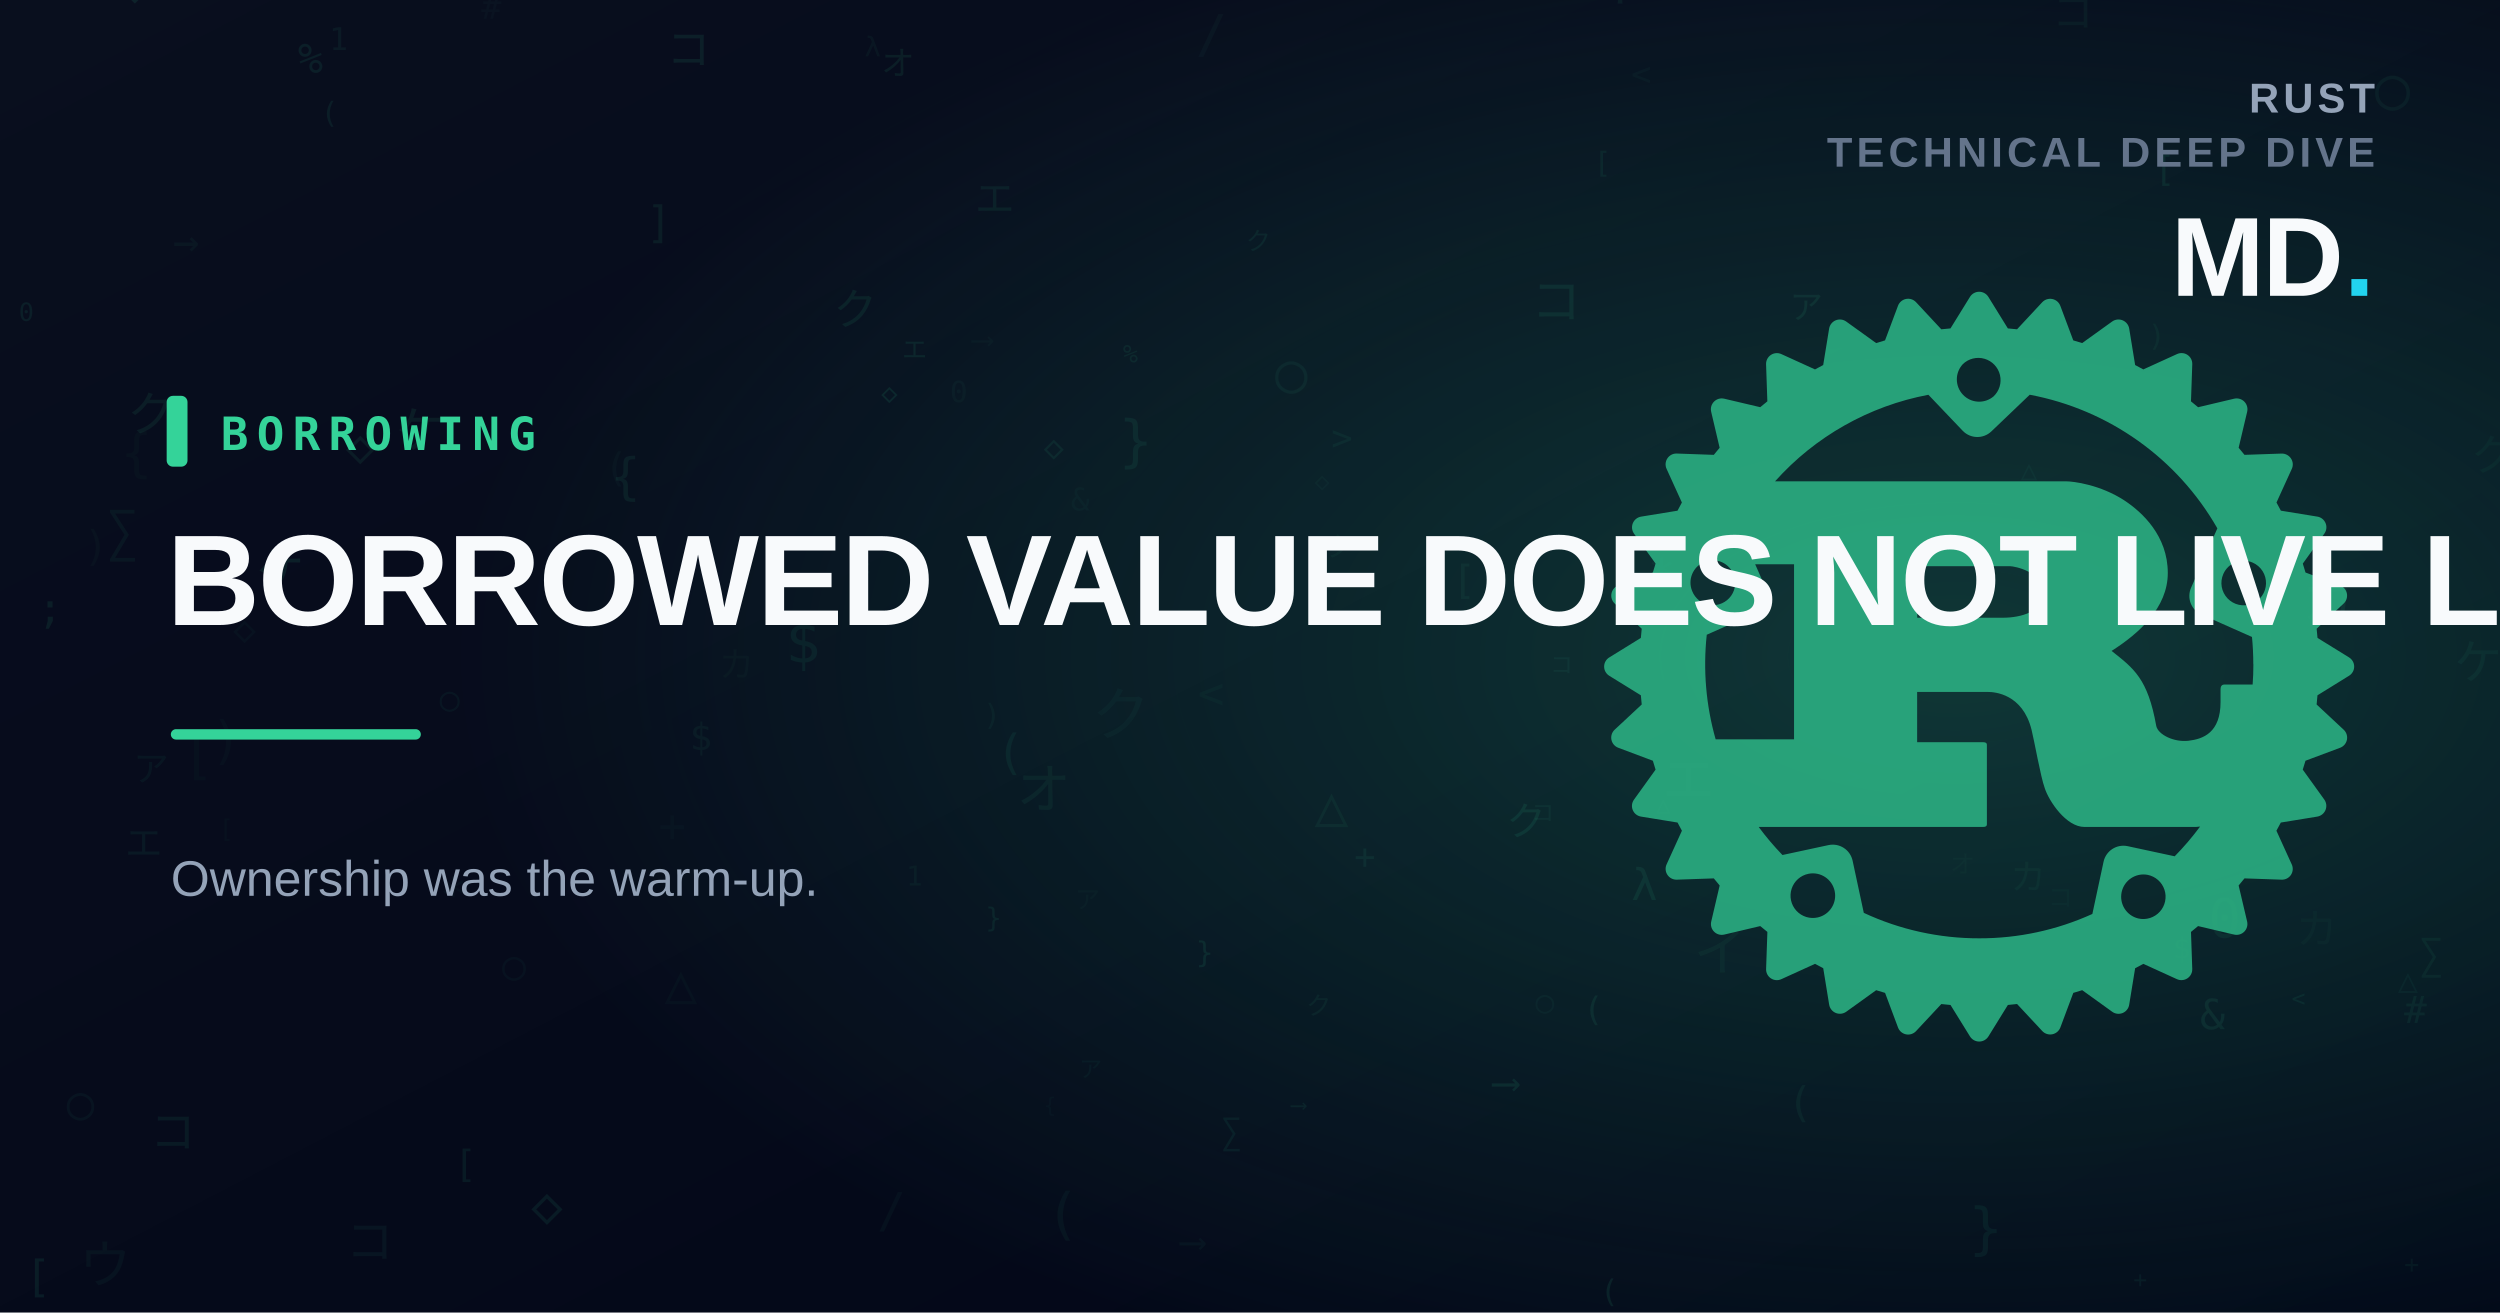
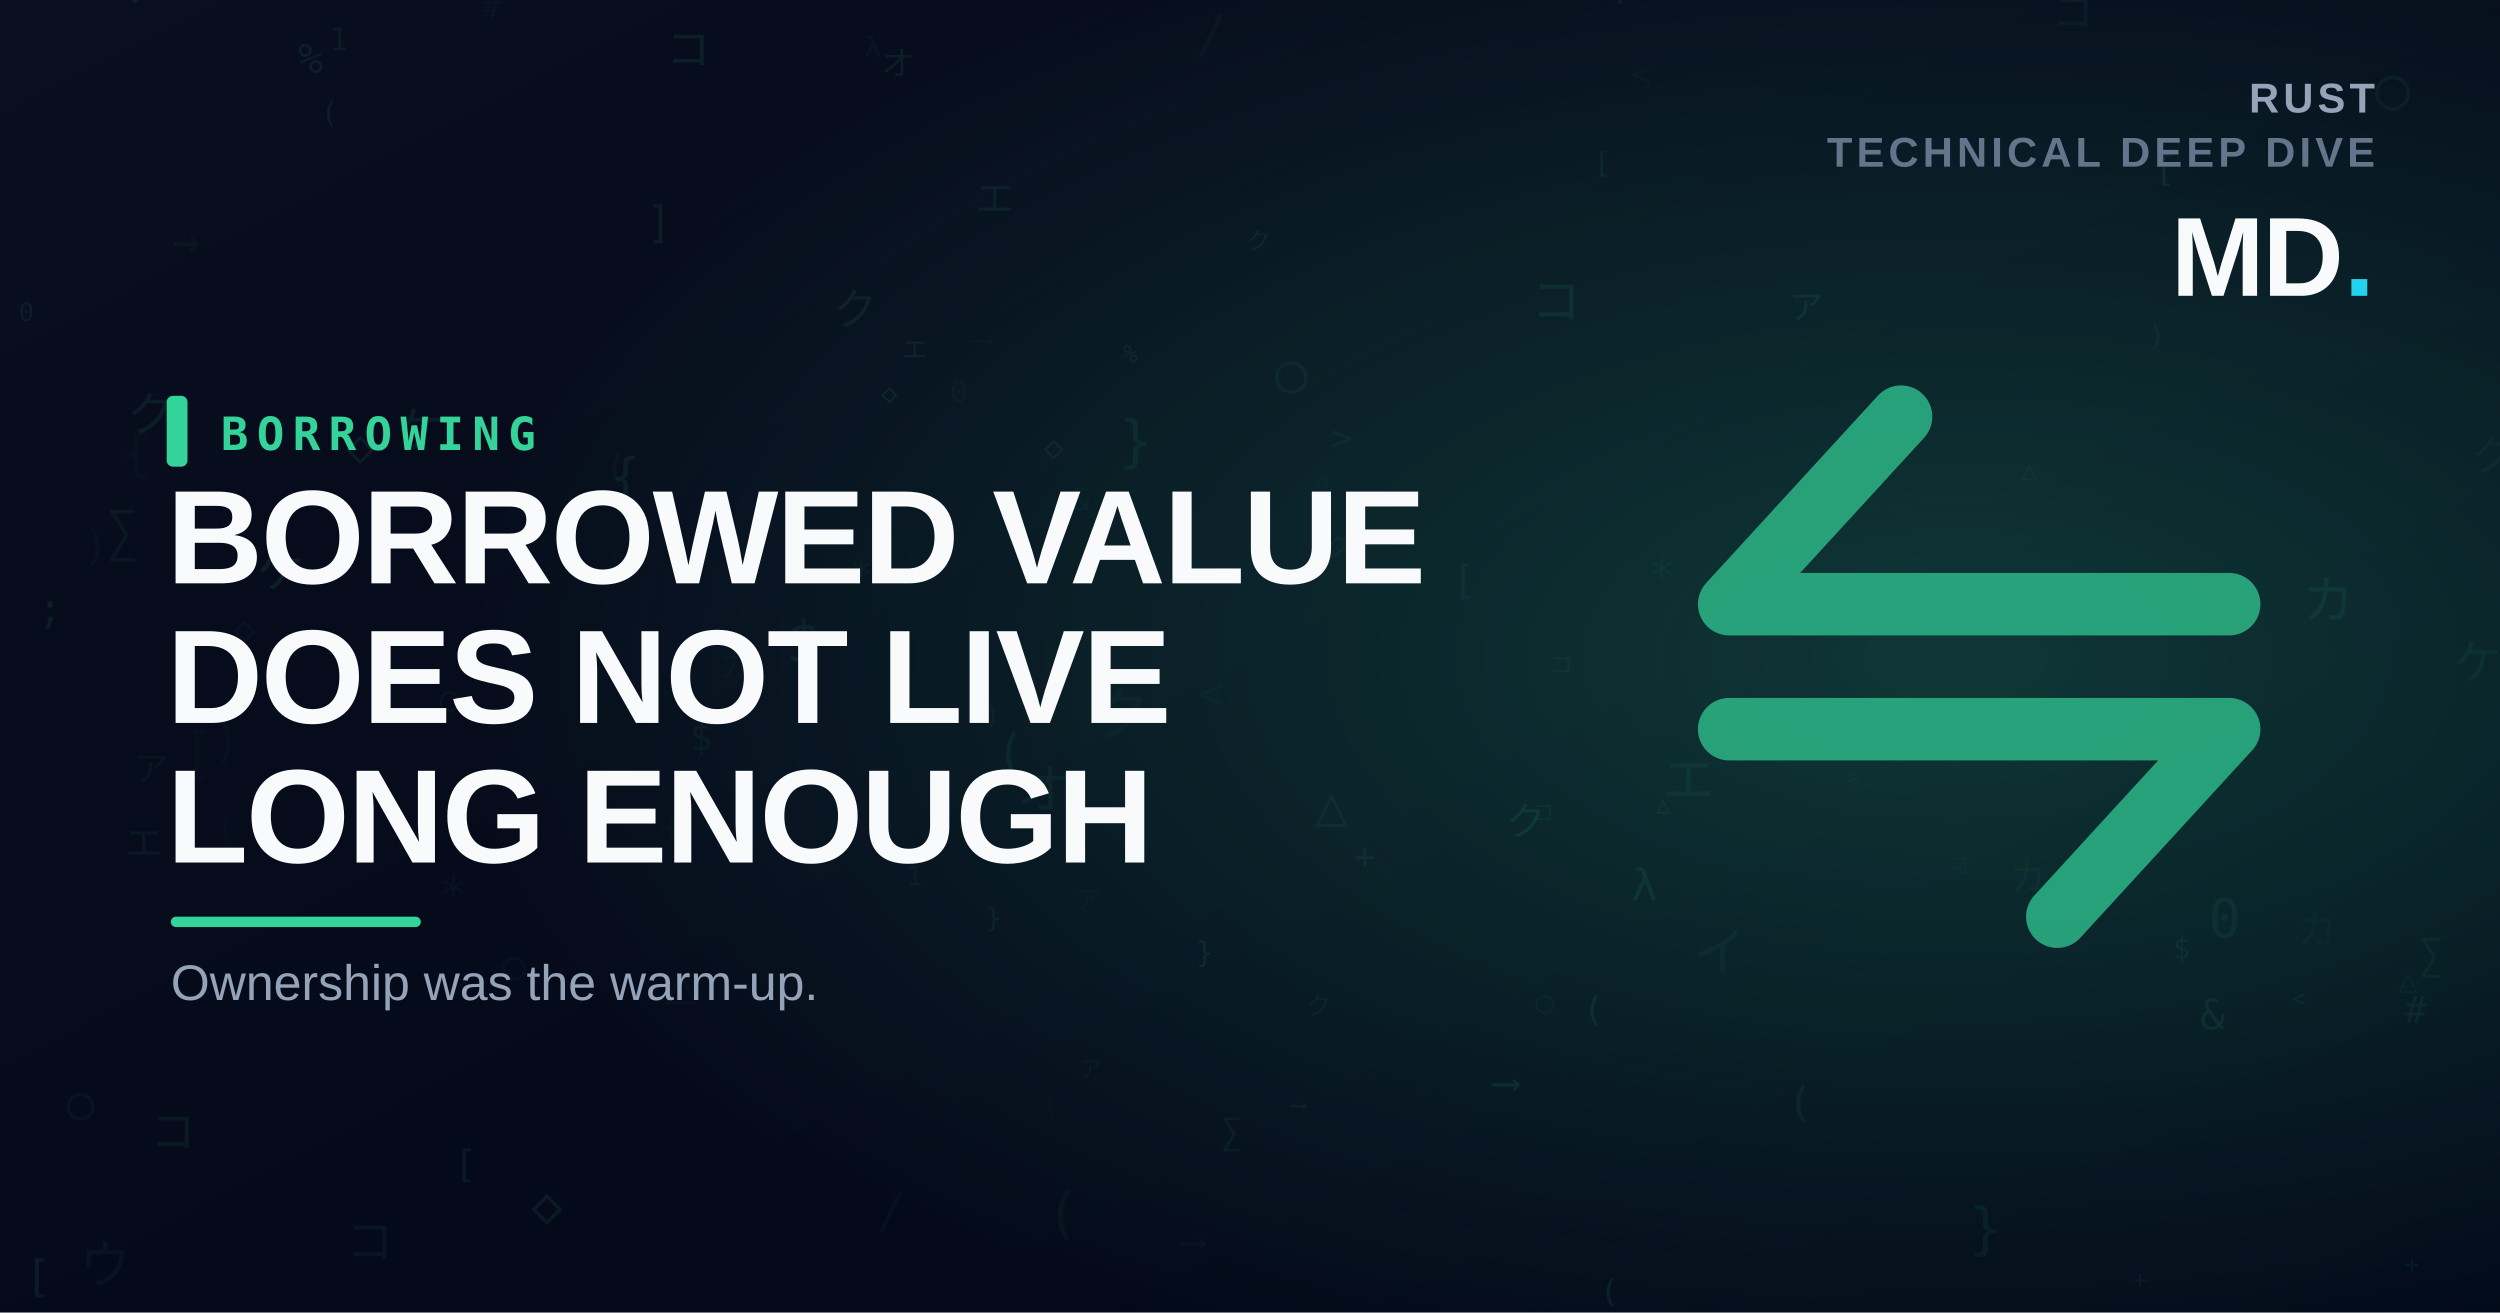
- <svg xmlns="http://www.w3.org/2000/svg" viewBox="0 0 1200 630" width="1200" height="630" role="img" aria-label="BORROWED VALUE DOES NOT LIVE LONG…">
+ <svg xmlns="http://www.w3.org/2000/svg" viewBox="0 0 1200 630" width="1200" height="630" role="img" aria-label="BORROWED VALUE DOES NOT LIVE LONG ENOUGH">
  <defs>
    <linearGradient id="bg" x1="0" y1="0" x2="1" y2="1">
      <stop offset="0" stop-color="#0b1120" />
      <stop offset="1" stop-color="#020617" />
    </linearGradient>
    <radialGradient id="glow" cx="0.78" cy="0.5" r="0.6">
      <stop offset="0" stop-color="#34d399" stop-opacity="0.28" />
      <stop offset="1" stop-color="#34d399" stop-opacity="0" />
    </radialGradient>
  </defs>
  <rect width="1200" height="630" fill="url(#bg)" />
  <g>
    <text x="51" y="264" font-size="26" fill="#34d399" opacity="0.067" font-family="ui-monospace, monospace">∑</text>
    <text x="1161" y="465" font-size="20" fill="#34d399" opacity="0.078" font-family="ui-monospace, monospace">∑</text>
    <text x="1151" y="476" font-size="16" fill="#34d399" opacity="0.063" font-family="ui-monospace, monospace">△</text>
    <text x="377" y="318" font-size="28" fill="#34d399" opacity="0.086" font-family="ui-monospace, monospace">$</text>
    <text x="524" y="353" font-size="28" fill="#34d399" opacity="0.049" font-family="ui-monospace, monospace">ク</text>
    <text x="586" y="549" font-size="17" fill="#34d399" opacity="0.089" font-family="ui-monospace, monospace">∑</text>
    <text x="1105" y="297" font-size="25" fill="#34d399" opacity="0.094" font-family="ui-monospace, monospace">カ</text>
    <text x="537" y="221" font-size="27" fill="#34d399" opacity="0.095" font-family="ui-monospace, monospace">}</text>
    <text x="735" y="153" font-size="24" fill="#34d399" opacity="0.106" font-family="ui-monospace, monospace">コ</text>
    <text x="421" y="589" font-size="23" fill="#34d399" opacity="0.046" font-family="ui-monospace, monospace">/</text>
    <text x="331" y="360" font-size="18" fill="#34d399" opacity="0.066" font-family="ui-monospace, monospace">$</text>
    <text x="472" y="348" font-size="14" fill="#34d399" opacity="0.057" font-family="ui-monospace, monospace">)</text>
    <text x="158" y="24" font-size="15" fill="#34d399" opacity="0.074" font-family="ui-monospace, monospace">1</text>
    <text x="1186" y="226" font-size="21" fill="#34d399" opacity="0.048" font-family="ui-monospace, monospace">ク</text>
    <text x="456" y="193" font-size="14" fill="#34d399" opacity="0.045" font-family="ui-monospace, monospace">0</text>
    <text x="231" y="9" font-size="16" fill="#34d399" opacity="0.034" font-family="ui-monospace, monospace">#</text>
    <text x="211" y="437" font-size="22" fill="#34d399" opacity="0.042" font-family="ui-monospace, monospace">*</text>
    <text x="58" y="226" font-size="25" fill="#34d399" opacity="0.031" font-family="ui-monospace, monospace">{</text>
    <text x="858" y="536" font-size="20" fill="#34d399" opacity="0.078" font-family="ui-monospace, monospace">(</text>
    <text x="12" y="620" font-size="21" fill="#34d399" opacity="0.111" font-family="ui-monospace, monospace">[</text>
    <text x="72" y="551" font-size="22" fill="#34d399" opacity="0.095" font-family="ui-monospace, monospace">コ</text>
    <text x="38" y="616" font-size="25" fill="#34d399" opacity="0.058" font-family="ui-monospace, monospace">ウ</text>
    <text x="32" y="537" font-size="22" fill="#34d399" opacity="0.061" font-family="ui-monospace, monospace">○</text>
    <text x="859" y="153" font-size="16" fill="#34d399" opacity="0.109" font-family="ui-monospace, monospace">ア</text>
    <text x="627" y="487" font-size="12" fill="#34d399" opacity="0.075" font-family="ui-monospace, monospace">ク</text>
    <text x="765" y="1" font-size="23" fill="#34d399" opacity="0.075" font-family="ui-monospace, monospace">イ</text>
    <text x="965" y="427" font-size="17" fill="#34d399" opacity="0.053" font-family="ui-monospace, monospace">カ</text>
    <text x="112" y="308" font-size="18" fill="#34d399" opacity="0.041" font-family="ui-monospace, monospace">◇</text>
    <text x="320" y="31" font-size="21" fill="#34d399" opacity="0.117" font-family="ui-monospace, monospace">コ</text>
    <text x="760" y="490" font-size="16" fill="#34d399" opacity="0.108" font-family="ui-monospace, monospace">(</text>
    <text x="1031" y="166" font-size="14" fill="#34d399" opacity="0.067" font-family="ui-monospace, monospace">)</text>
    <text x="501" y="220" font-size="16" fill="#34d399" opacity="0.094" font-family="ui-monospace, monospace">◇</text>
    <text x="516" y="436" font-size="12" fill="#34d399" opacity="0.036" font-family="ui-monospace, monospace">ア</text>
    <text x="166" y="222" font-size="23" fill="#34d399" opacity="0.097" font-family="ui-monospace, monospace">◇</text>
    <text x="87" y="371" font-size="27" fill="#34d399" opacity="0.031" font-family="ui-monospace, monospace">[</text>
    <text x="423" y="36" font-size="16" fill="#34d399" opacity="0.098" font-family="ui-monospace, monospace">オ</text>
    <text x="467" y="168" font-size="15" fill="#34d399" opacity="0.034" font-family="ui-monospace, monospace">⟶</text>
    <text x="400" y="156" font-size="21" fill="#34d399" opacity="0.099" font-family="ui-monospace, monospace">ク</text>
    <text x="1154" y="491" font-size="18" fill="#34d399" opacity="0.088" font-family="ui-monospace, monospace">#</text>
    <text x="636" y="267" font-size="13" fill="#34d399" opacity="0.056" font-family="ui-monospace, monospace">ク</text>
    <text x="154" y="59" font-size="14" fill="#34d399" opacity="0.100" font-family="ui-monospace, monospace">(</text>
    <text x="166" y="604" font-size="23" fill="#34d399" opacity="0.074" font-family="ui-monospace, monospace">コ</text>
    <text x="574" y="25" font-size="25" fill="#34d399" opacity="0.047" font-family="ui-monospace, monospace">/</text>
    <text x="1024" y="618" font-size="11" fill="#34d399" opacity="0.084" font-family="ui-monospace, monospace">+</text>
    <text x="143" y="35" font-size="20" fill="#34d399" opacity="0.104" font-family="ui-monospace, monospace">%</text>
    <text x="791" y="284" font-size="22" fill="#34d399" opacity="0.055" font-family="ui-monospace, monospace">*</text>
    <text x="190" y="215" font-size="24" fill="#34d399" opacity="0.101" font-family="ui-monospace, monospace">ケ</text>
    <text x="319" y="481" font-size="26" fill="#34d399" opacity="0.038" font-family="ui-monospace, monospace">△</text>
    <text x="514" y="245" font-size="15" fill="#34d399" opacity="0.040" font-family="ui-monospace, monospace">&amp;</text>
    <text x="723" y="401" font-size="19" fill="#34d399" opacity="0.118" font-family="ui-monospace, monospace">ク</text>
    <text x="61" y="207" font-size="23" fill="#34d399" opacity="0.094" font-family="ui-monospace, monospace">ク</text>
    <text x="936" y="419" font-size="12" fill="#34d399" opacity="0.033" font-family="ui-monospace, monospace">オ</text>
    <text x="620" y="534" font-size="11" fill="#34d399" opacity="0.092" font-family="ui-monospace, monospace">⟶</text>
    <text x="1140" y="52" font-size="28" fill="#34d399" opacity="0.073" font-family="ui-monospace, monospace">○</text>
    <text x="697" y="285" font-size="19" fill="#34d399" opacity="0.072" font-family="ui-monospace, monospace">[</text>
    <text x="735" y="394" font-size="11" fill="#34d399" opacity="0.075" font-family="ui-monospace, monospace">コ</text>
    <text x="64" y="375" font-size="17" fill="#34d399" opacity="0.070" font-family="ui-monospace, monospace">ア</text>
    <text x="415" y="27" font-size="13" fill="#34d399" opacity="0.062" font-family="ui-monospace, monospace">λ</text>
    <text x="345" y="325" font-size="17" fill="#34d399" opacity="0.035" font-family="ui-monospace, monospace">カ</text>
    <text x="575" y="340" font-size="21" fill="#34d399" opacity="0.040" font-family="ui-monospace, monospace">&lt;</text>
    <text x="478" y="369" font-size="23" fill="#34d399" opacity="0.088" font-family="ui-monospace, monospace">(</text>
    <text x="290" y="231" font-size="19" fill="#34d399" opacity="0.036" font-family="ui-monospace, monospace">(</text>
    <text x="293" y="237" font-size="24" fill="#34d399" opacity="0.096" font-family="ui-monospace, monospace">{</text>
    <text x="737" y="486" font-size="15" fill="#34d399" opacity="0.054" font-family="ui-monospace, monospace">○</text>
    <text x="574" y="462" font-size="14" fill="#34d399" opacity="0.112" font-family="ui-monospace, monospace">}</text>
    <text x="83" y="123" font-size="21" fill="#34d399" opacity="0.057" font-family="ui-monospace, monospace">→</text>
    <text x="123" y="282" font-size="23" fill="#34d399" opacity="0.115" font-family="ui-monospace, monospace">ケ</text>
    <text x="985" y="13" font-size="20" fill="#34d399" opacity="0.064" font-family="ui-monospace, monospace">コ</text>
    <text x="101" y="364" font-size="25" fill="#34d399" opacity="0.032" font-family="ui-monospace, monospace">)</text>
    <text x="1043" y="460" font-size="14" fill="#34d399" opacity="0.089" font-family="ui-monospace, monospace">$</text>
    <text x="768" y="625" font-size="15" fill="#34d399" opacity="0.119" font-family="ui-monospace, monospace">(</text>
    <text x="501" y="534" font-size="10" fill="#34d399" opacity="0.036" font-family="ui-monospace, monospace">{</text>
    <text x="631" y="396" font-size="27" fill="#34d399" opacity="0.078" font-family="ui-monospace, monospace">△</text>
    <text x="539" y="174" font-size="12" fill="#34d399" opacity="0.096" font-family="ui-monospace, monospace">%</text>
    <text x="1102" y="453" font-size="20" fill="#34d399" opacity="0.041" font-family="ui-monospace, monospace">カ</text>
    <text x="567" y="602" font-size="18" fill="#34d399" opacity="0.051" font-family="ui-monospace, monospace">⟶</text>
    <text x="40" y="269" font-size="20" fill="#34d399" opacity="0.034" font-family="ui-monospace, monospace">)</text>
    <text x="765" y="83" font-size="14" fill="#34d399" opacity="0.089" font-family="ui-monospace, monospace">[</text>
    <text x="433" y="172" font-size="12" fill="#34d399" opacity="0.107" font-family="ui-monospace, monospace">エ</text>
    <text x="9" y="154" font-size="12" fill="#34d399" opacity="0.103" font-family="ui-monospace, monospace">0</text>
    <text x="435" y="425" font-size="13" fill="#34d399" opacity="0.055" font-family="ui-monospace, monospace">1</text>
    <text x="218" y="565" font-size="18" fill="#34d399" opacity="0.099" font-family="ui-monospace, monospace">[</text>
    <text x="211" y="341" font-size="16" fill="#34d399" opacity="0.070" font-family="ui-monospace, monospace">○</text>
    <text x="310" y="114" font-size="21" fill="#34d399" opacity="0.095" font-family="ui-monospace, monospace">]</text>
    <text x="795" y="390" font-size="11" fill="#34d399" opacity="0.108" font-family="ui-monospace, monospace">△</text>
    <text x="717" y="526" font-size="19" fill="#34d399" opacity="0.120" font-family="ui-monospace, monospace">⟶</text>
    <text x="639" y="216" font-size="17" fill="#34d399" opacity="0.071" font-family="ui-monospace, monospace">&gt;</text>
    <text x="598" y="120" font-size="12" fill="#34d399" opacity="0.095" font-family="ui-monospace, monospace">ク</text>
    <text x="945" y="599" font-size="27" fill="#34d399" opacity="0.083" font-family="ui-monospace, monospace">}</text>
    <text x="59" y="1" font-size="19" fill="#34d399" opacity="0.118" font-family="ui-monospace, monospace">◇</text>
    <text x="408" y="282" font-size="18" fill="#34d399" opacity="0.053" font-family="ui-monospace, monospace">*</text>
    <text x="60" y="411" font-size="18" fill="#34d399" opacity="0.080" font-family="ui-monospace, monospace">エ</text>
    <text x="798" y="383" font-size="25" fill="#34d399" opacity="0.078" font-family="ui-monospace, monospace">エ</text>
    <text x="316" y="404" font-size="22" fill="#34d399" opacity="0.030" font-family="ui-monospace, monospace">+</text>
    <text x="1154" y="611" font-size="12" fill="#34d399" opacity="0.070" font-family="ui-monospace, monospace">+</text>
    <text x="983" y="435" font-size="12" fill="#34d399" opacity="0.039" font-family="ui-monospace, monospace">コ</text>
    <text x="502" y="592" font-size="27" fill="#34d399" opacity="0.058" font-family="ui-monospace, monospace">(</text>
    <text x="468" y="102" font-size="19" fill="#34d399" opacity="0.092" font-family="ui-monospace, monospace">エ</text>
    <text x="813" y="466" font-size="25" fill="#34d399" opacity="0.059" font-family="ui-monospace, monospace">イ</text>
    <text x="518" y="517" font-size="11" fill="#34d399" opacity="0.051" font-family="ui-monospace, monospace">ア</text>
    <text x="650" y="417" font-size="17" fill="#34d399" opacity="0.090" font-family="ui-monospace, monospace">+</text>
    <text x="1060" y="450" font-size="26" fill="#34d399" opacity="0.081" font-family="ui-monospace, monospace">0</text>
    <text x="1178" y="326" font-size="23" fill="#34d399" opacity="0.068" font-family="ui-monospace, monospace">ケ</text>
    <text x="1100" y="483" font-size="11" fill="#34d399" opacity="0.094" font-family="ui-monospace, monospace">&lt;</text>
    <text x="631" y="235" font-size="12" fill="#34d399" opacity="0.049" font-family="ui-monospace, monospace">◇</text>
    <text x="1056" y="494" font-size="20" fill="#34d399" opacity="0.106" font-family="ui-monospace, monospace">&amp;</text>
    <text x="1034" y="87" font-size="17" fill="#34d399" opacity="0.102" font-family="ui-monospace, monospace">[</text>
    <text x="105" y="402" font-size="12" fill="#34d399" opacity="0.039" font-family="ui-monospace, monospace">[</text>
    <text x="473" y="445" font-size="13" fill="#34d399" opacity="0.094" font-family="ui-monospace, monospace">}</text>
    <text x="241" y="470" font-size="19" fill="#34d399" opacity="0.050" font-family="ui-monospace, monospace">○</text>
    <text x="887" y="376" font-size="10" fill="#34d399" opacity="0.060" font-family="ui-monospace, monospace">&gt;</text>
    <text x="255" y="587" font-size="25" fill="#34d399" opacity="0.106" font-family="ui-monospace, monospace">◇</text>
    <text x="970" y="230" font-size="13" fill="#34d399" opacity="0.062" font-family="ui-monospace, monospace">△</text>
    <text x="423" y="193" font-size="13" fill="#34d399" opacity="0.120" font-family="ui-monospace, monospace">◇</text>
    <text x="612" y="188" font-size="26" fill="#34d399" opacity="0.072" font-family="ui-monospace, monospace">○</text>
    <text x="783" y="41" font-size="16" fill="#34d399" opacity="0.038" font-family="ui-monospace, monospace">&lt;</text>
    <text x="744" y="323" font-size="11" fill="#34d399" opacity="0.072" font-family="ui-monospace, monospace">コ</text>
    <text x="783" y="432" font-size="21" fill="#34d399" opacity="0.108" font-family="ui-monospace, monospace">λ</text>
    <text x="18" y="299" font-size="20" fill="#34d399" opacity="0.106" font-family="ui-monospace, monospace">;</text>
    <text x="488" y="388" font-size="26" fill="#34d399" opacity="0.077" font-family="ui-monospace, monospace">オ</text>
  </g>
  <rect width="1200" height="630" fill="url(#glow)" />
  <g>
    <g transform="translate(770.0 140.0) scale(15.000)" opacity="0.9">
-       <path fill="#34d399" d="m23.835 11.703l-1.008-.623l-.028-.294l.866-.807a.348.348 0 0 0-.116-.578l-1.106-.414a9 9 0 0 0-.087-.285l.69-.96a.346.346 0 0 0-.226-.544l-1.166-.19a9 9 0 0 0-.14-.261l.49-1.076a.34.34 0 0 0-.028-.336a.35.35 0 0 0-.3-.154l-1.185.041a7 7 0 0 0-.188-.227l.273-1.153a.347.347 0 0 0-.417-.417l-1.153.273l-.228-.188l.041-1.184a.344.344 0 0 0-.49-.328l-1.076.49l-.262-.14l-.19-1.167a.348.348 0 0 0-.545-.226l-.96.69a9 9 0 0 0-.285-.086L14.597.453a.348.348 0 0 0-.578-.116l-.807.867a9 9 0 0 0-.294-.028L12.295.168a.346.346 0 0 0-.59 0l-.623 1.008l-.294.028L9.98.337a.346.346 0 0 0-.578.116l-.414 1.106l-.285.086l-.959-.69a.348.348 0 0 0-.545.226l-.19 1.167a9 9 0 0 0-.262.14l-1.076-.49a.346.346 0 0 0-.49.328l.041 1.184a8 8 0 0 0-.228.187l-1.153-.272a.347.347 0 0 0-.417.417l.271 1.153l-.186.227l-1.184-.042a.346.346 0 0 0-.328.49l.49 1.077a9 9 0 0 0-.14.262l-1.166.19a.348.348 0 0 0-.226.544l.69.958l-.087.286l-1.106.414a.348.348 0 0 0-.116.578l.866.807a9 9 0 0 0-.028.294l-1.008.623a.344.344 0 0 0 0 .59l1.008.623q.012.147.028.294l-.866.807a.346.346 0 0 0 .116.578l1.106.415q.042.144.087.285l-.69.959a.345.345 0 0 0 .227.544l1.166.19q.069.132.14.262l-.49 1.076a.346.346 0 0 0 .328.49l1.183-.041q.093.115.187.227l-.27 1.154a.346.346 0 0 0 .416.417l1.153-.272q.113.096.228.187l-.041 1.184a.344.344 0 0 0 .49.327l1.076-.49q.13.073.262.14l.19 1.167a.348.348 0 0 0 .545.227l.959-.69a9 9 0 0 0 .285.086l.414 1.107a.345.345 0 0 0 .578.115l.808-.865l.294.03l.623 1.006a.347.347 0 0 0 .59 0l.623-1.007q.148-.013.294-.03l.807.866a.348.348 0 0 0 .578-.115l.414-1.107a9 9 0 0 0 .285-.087l.959.69a.345.345 0 0 0 .545-.226l.19-1.166l.262-.14l1.076.49a.347.347 0 0 0 .49-.328l-.041-1.184a7 7 0 0 0 .227-.187l1.153.272a.347.347 0 0 0 .417-.416l-.272-1.155q.095-.112.187-.227l1.184.041a.344.344 0 0 0 .328-.49l-.49-1.076q.072-.13.141-.262l1.166-.19a.348.348 0 0 0 .226-.544l-.69-.959l.087-.285l1.106-.414a.346.346 0 0 0 .116-.579l-.866-.807q.016-.147.028-.294l1.008-.624a.344.344 0 0 0 0-.589zm-6.742 8.355a.714.714 0 0 1 .299-1.396a.714.714 0 1 1-.3 1.396zm-.342-2.314a.65.65 0 0 0-.771.5l-.358 1.669a8.7 8.7 0 0 1-3.619.78a8.7 8.7 0 0 1-3.695-.815L7.95 18.21a.65.65 0 0 0-.772-.5l-1.473.317a9 9 0 0 1-.761-.898h7.167c.081 0 .136-.014.136-.088v-2.536c0-.074-.054-.088-.136-.088h-2.096v-1.608h2.268c.206 0 1.106.059 1.393 1.209c.09.353.288 1.504.424 1.873c.134.413.683 1.238 1.268 1.238h3.572a1 1 0 0 0 .13-.013a9 9 0 0 1-.813.952zm-9.914 2.28a.714.714 0 1 1-.3-1.396a.714.714 0 0 1 .3 1.396M4.117 8.997a.714.714 0 1 1-1.303.58a.714.714 0 0 1 1.304-.58m-.834 1.981l1.534-.682a.65.65 0 0 0 .33-.858l-.316-.715h1.244v5.602H3.567a8.8 8.8 0 0 1-.284-3.348zm6.734-.543V8.784h2.96c.153 0 1.08.177 1.08.87c0 .574-.712.78-1.296.78zm10.757 1.486q0 .329-.024.651h-.9c-.09 0-.127.059-.127.148v.413c0 .973-.548 1.184-1.03 1.238c-.457.052-.964-.191-1.027-.472c-.27-1.518-.72-1.843-1.43-2.403c.882-.56 1.799-1.386 1.799-2.492c0-1.193-.82-1.945-1.377-2.315c-.783-.516-1.65-.62-1.883-.62H5.468a8.77 8.77 0 0 1 4.907-2.77l1.098 1.152a.65.65 0 0 0 .918.02l1.227-1.173a8.78 8.78 0 0 1 6.004 4.276l-.84 1.898a.65.65 0 0 0 .33.859l1.618.718q.042.43.042.872zm-9.3-9.6a.713.713 0 1 1 .984 1.032a.714.714 0 0 1-.984-1.031m8.339 6.71a.71.71 0 0 1 .939-.362a.714.714 0 1 1-.94.364z" />
+       <path fill="none" stroke="#34d399" stroke-linecap="round" stroke-linejoin="round" stroke-width="2" d="M20 10H4l5.5-6M4 14h16l-5.5 6" />
    </g>
  </g>
  <rect width="1200" height="630" fill="#020617" opacity="0.18" />
  <g font-family="Arial, Helvetica, sans-serif">
    <text x="1140" y="54" text-anchor="end" font-size="20" font-weight="700" letter-spacing="2" fill="#94a3b8">RUST</text>
    <text x="1140" y="80" text-anchor="end" font-size="20" font-weight="700" letter-spacing="2" fill="#64748b">TECHNICAL DEEP DIVE</text>
    <text x="1140" y="142" text-anchor="end" font-size="54" font-weight="900" letter-spacing="-1" fill="#f8fafc">MD<tspan fill="#22d3ee">.</tspan>
    </text>
  </g>
  <g font-family="ui-monospace, SFMono-Regular, Menlo, monospace">
    <rect x="80" y="190" width="10" height="34" rx="3" fill="#34d399" />
    <text x="106" y="216" font-size="22" font-weight="700" letter-spacing="4" fill="#34d399">BORROWING</text>
  </g>
-   <text x="80" y="300" font-family="Arial, Helvetica, sans-serif" font-size="62" font-weight="900" letter-spacing="-1" fill="#f8fafc">BORROWED VALUE DOES NOT LIVE LONG…</text>
-   <rect x="82" y="350" width="120" height="5" rx="2.5" fill="#34d399" />
-   <text x="82" y="430" font-size="24" fill="#94a3b8" font-family="Arial, Helvetica, sans-serif">Ownership was the warm-up.</text>
+   <text x="80" y="280" font-family="Arial, Helvetica, sans-serif" font-size="64" font-weight="900" letter-spacing="-1" fill="#f8fafc">BORROWED VALUE</text>
+   <text x="80" y="347" font-family="Arial, Helvetica, sans-serif" font-size="64" font-weight="900" letter-spacing="-1" fill="#f8fafc">DOES NOT LIVE</text>
+   <text x="80" y="414" font-family="Arial, Helvetica, sans-serif" font-size="64" font-weight="900" letter-spacing="-1" fill="#f8fafc">LONG ENOUGH</text>
+   <rect x="82" y="440" width="120" height="5" rx="2.5" fill="#34d399" />
+   <text x="82" y="480" font-size="24" fill="#94a3b8" font-family="Arial, Helvetica, sans-serif">Ownership was the warm-up.</text>
</svg>
